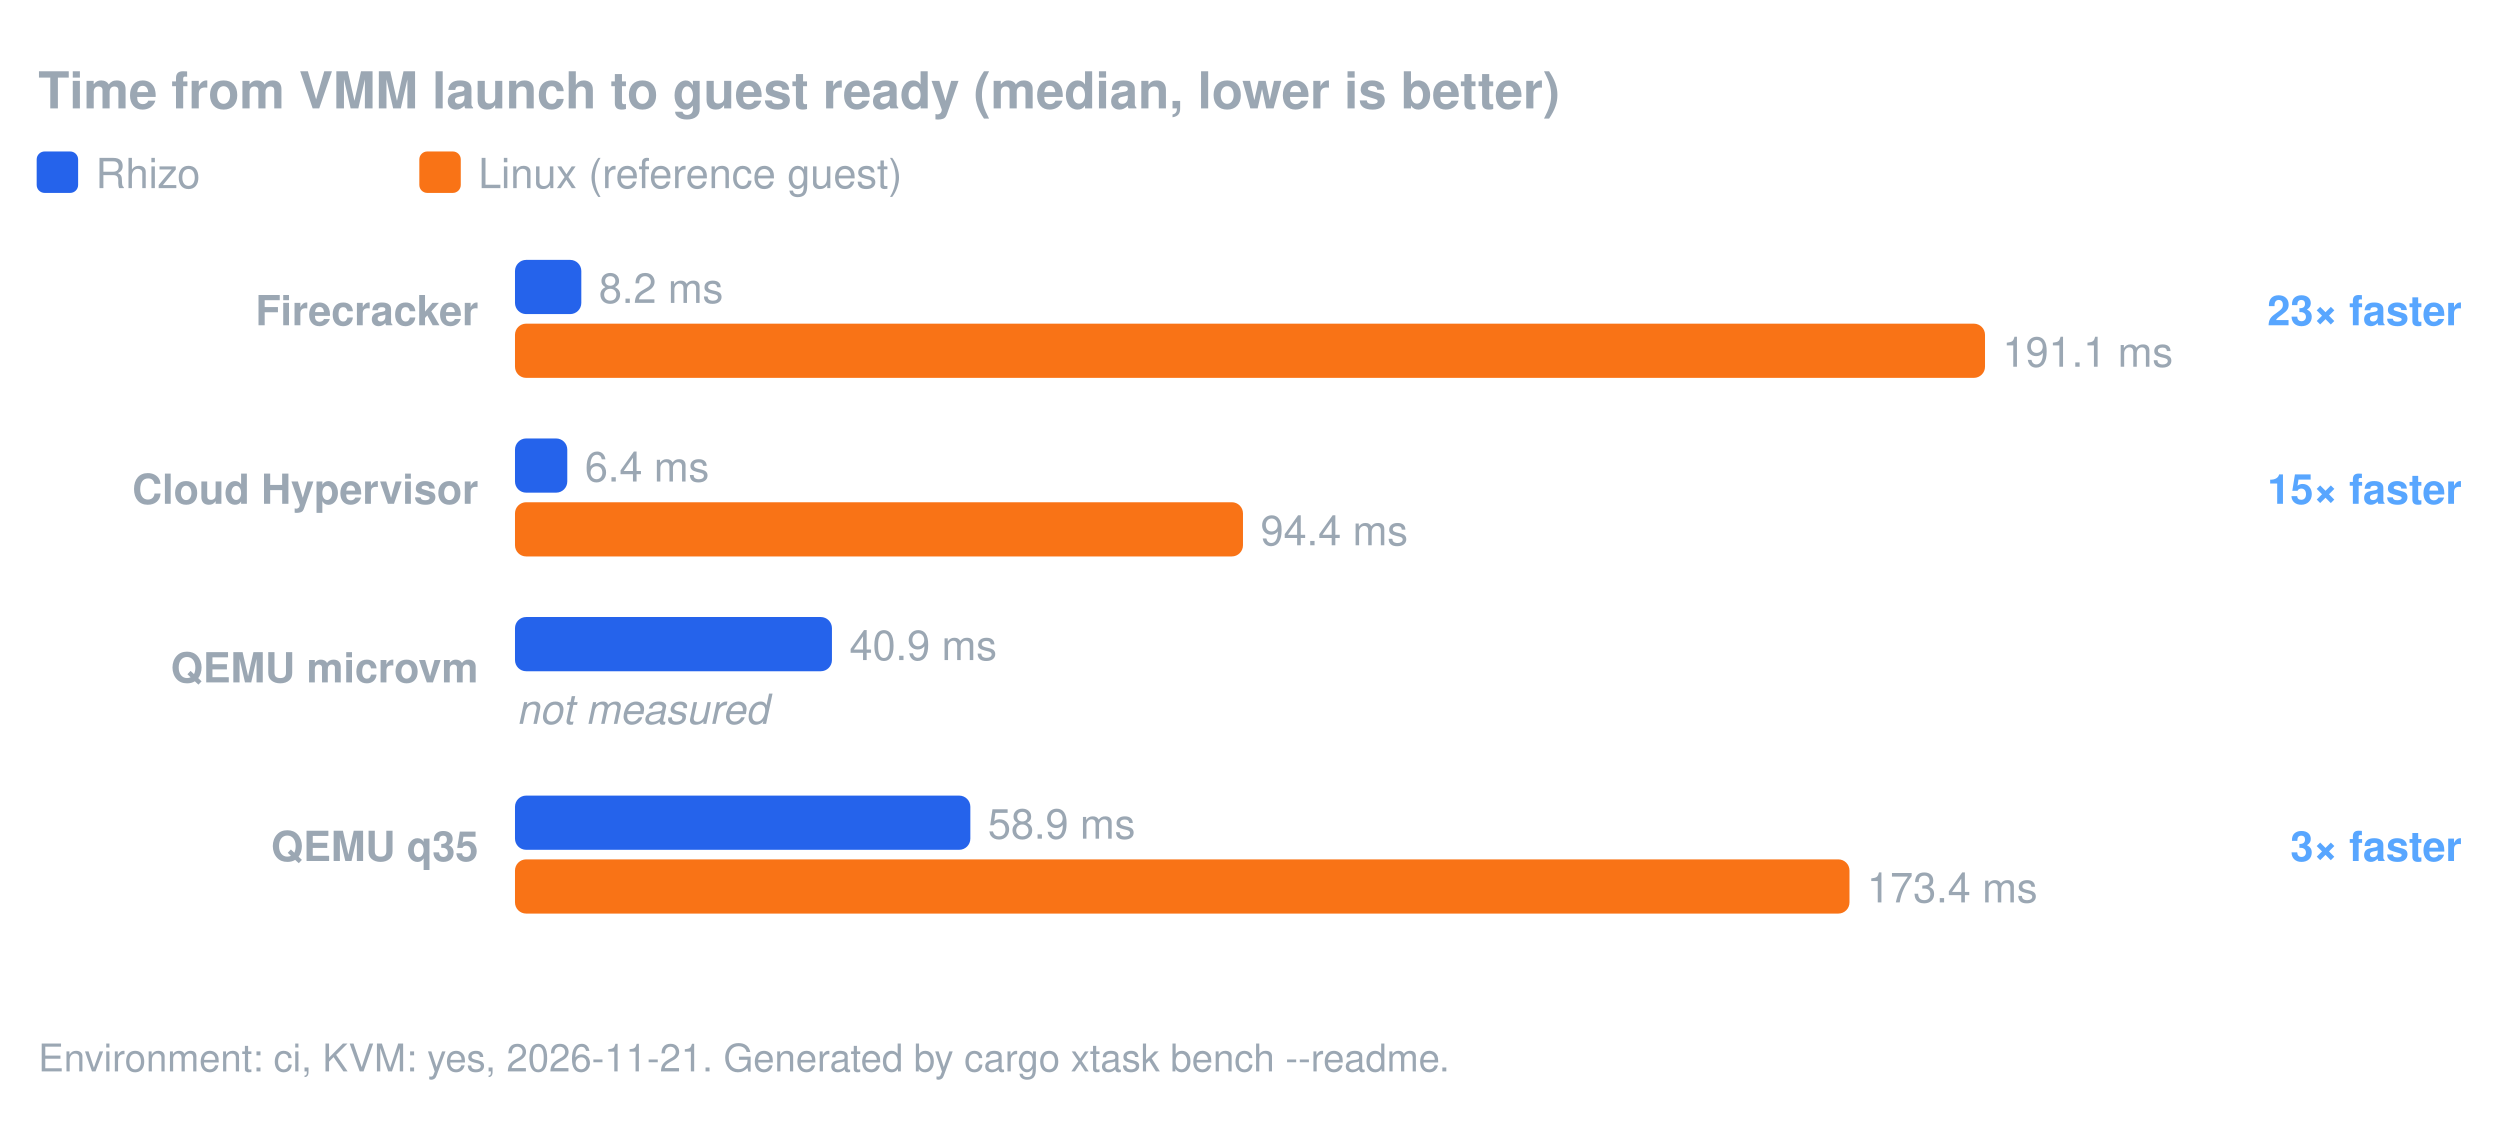
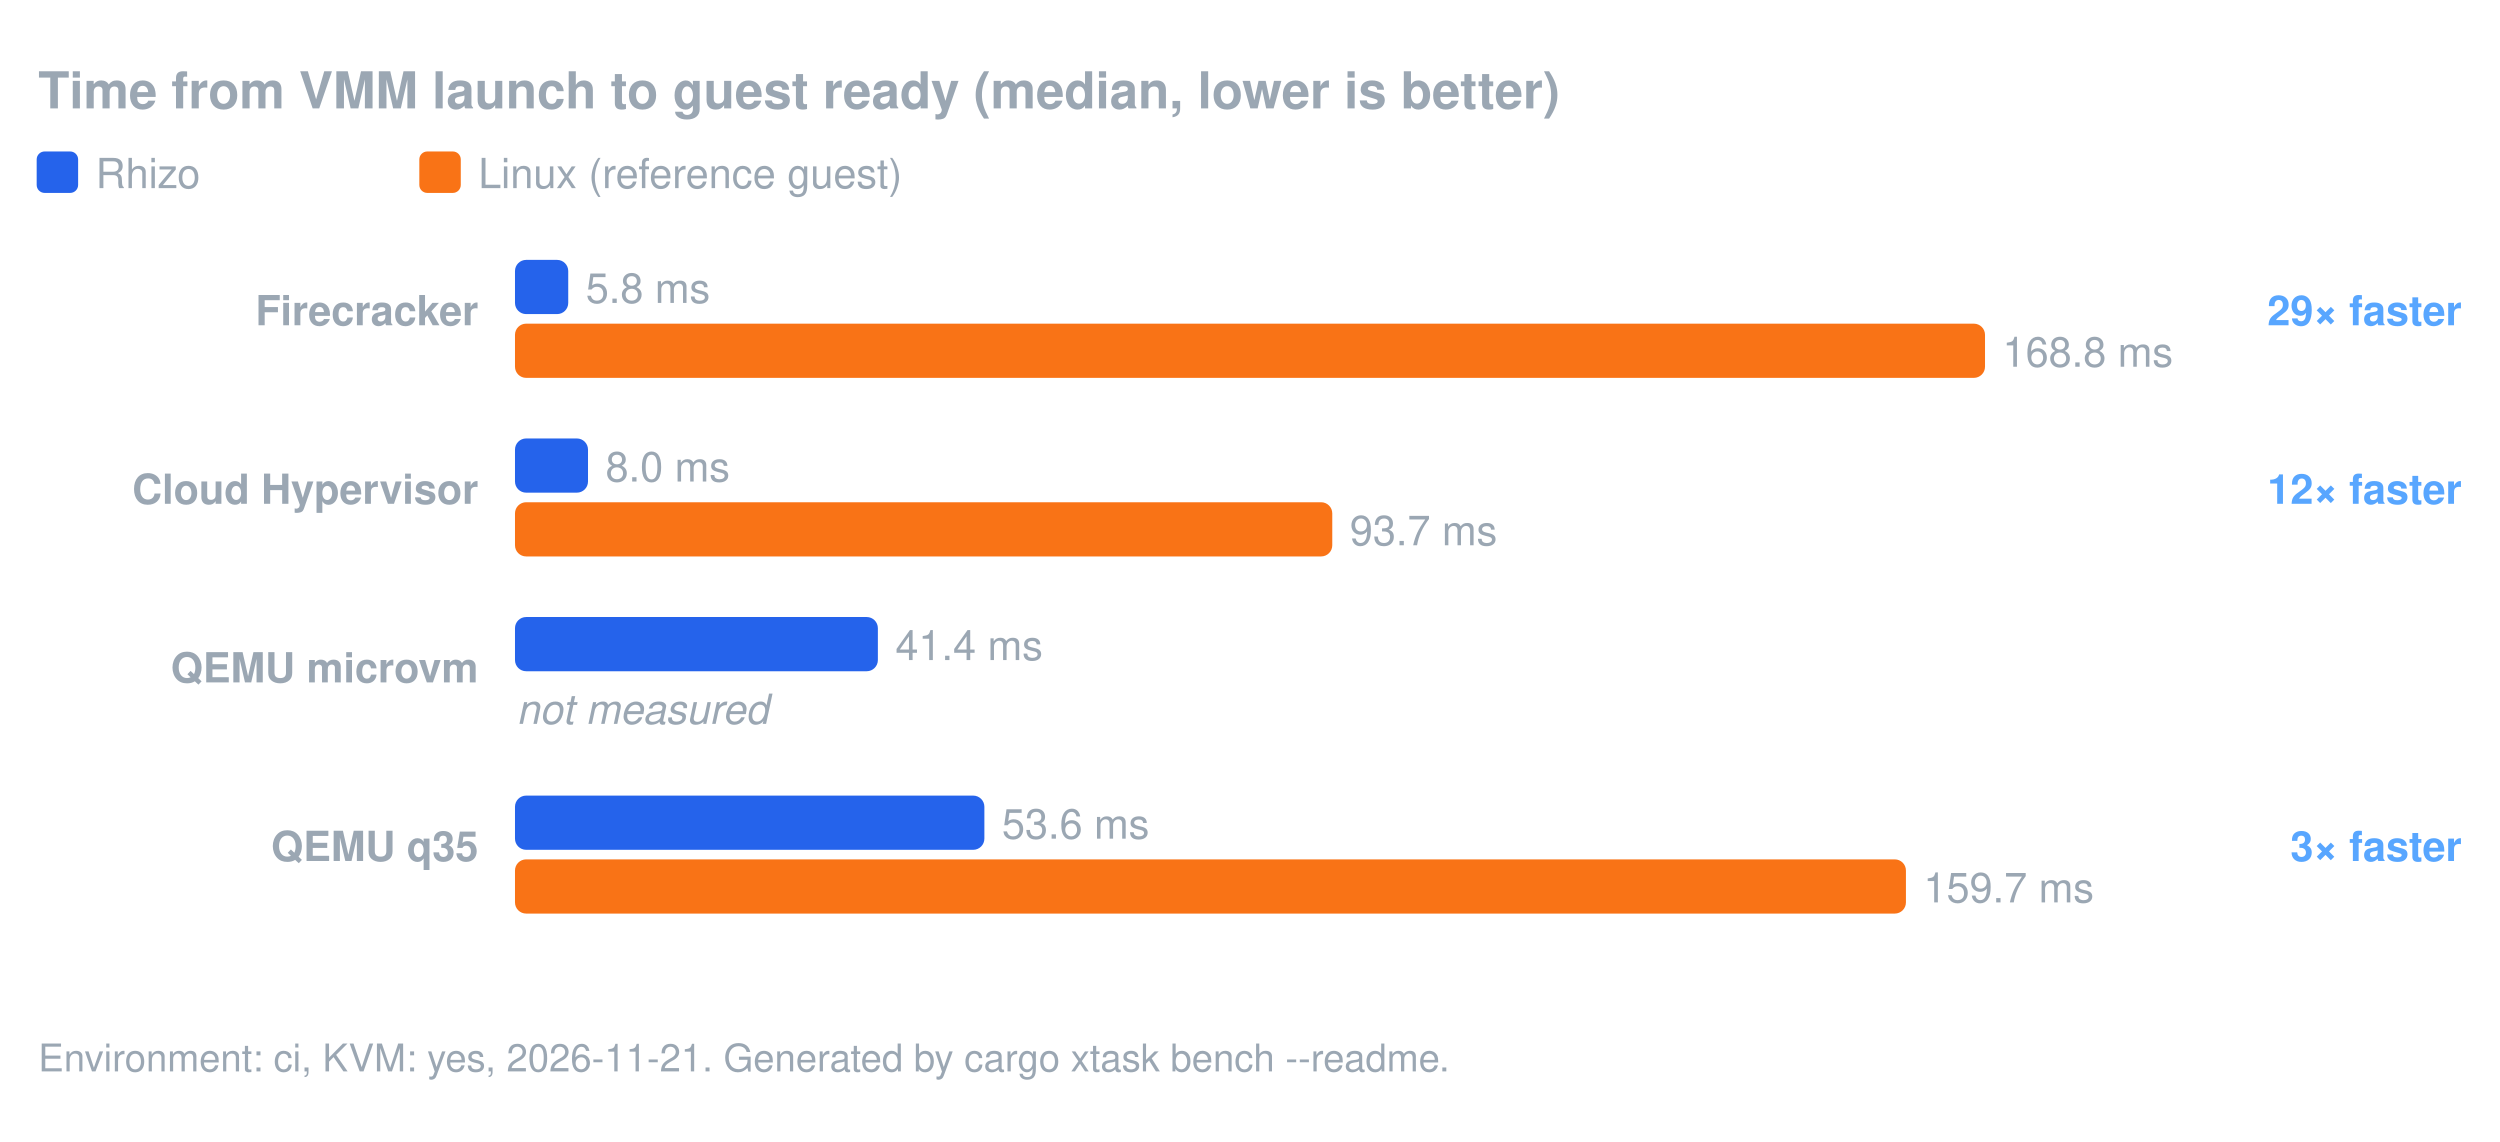
<svg xmlns="http://www.w3.org/2000/svg" width="784" height="358" viewBox="0 0 784 358" role="img" font-family="-apple-system, Segoe UI, Helvetica, Arial, sans-serif" font-size="13" fill="#9ba7b3">
  <text x="12" y="34" font-size="16" font-weight="600">Time from VMM launch to guest ready (median, lower is better)</text>
  <rect x="12" y="48" width="12" height="12" rx="2" fill="#2563eb" stroke="#2563eb" />
  <text x="30" y="59">Rhizo</text>
  <rect x="132" y="48" width="12" height="12" rx="2" fill="#f97316" stroke="#f97316" />
  <text x="150" y="59">Linux (reference guest)</text>
  <text x="150" y="102" text-anchor="end" font-weight="600">Firecracker</text>
-   <rect x="162" y="82" width="19.8" height="16" rx="3" fill="#2563eb" stroke="#2563eb" />
-   <text x="187.8" y="95.0">8.2 ms</text>
+   <rect x="162" y="82" width="15.7" height="16" rx="3" fill="#2563eb" stroke="#2563eb" />
+   <text x="183.7" y="95.0">5.8 ms</text>
  <rect x="162" y="102" width="460.0" height="16" rx="3" fill="#f97316" stroke="#f97316" />
-   <text x="628.0" y="115.0">191.1 ms</text>
-   <text x="772" y="102" text-anchor="end" font-weight="600" fill="#58a6ff">23× faster</text>
+   <text x="628.0" y="115.0">168.8 ms</text>
+   <text x="772" y="102" text-anchor="end" font-weight="600" fill="#58a6ff">29× faster</text>
  <text x="150" y="158" text-anchor="end" font-weight="600">Cloud Hypervisor</text>
-   <rect x="162" y="138" width="15.4" height="16" rx="3" fill="#2563eb" stroke="#2563eb" />
-   <text x="183.4" y="151.0">6.4 ms</text>
-   <rect x="162" y="158" width="227.3" height="16" rx="3" fill="#f97316" stroke="#f97316" />
-   <text x="395.3" y="171.0">94.4 ms</text>
-   <text x="772" y="158" text-anchor="end" font-weight="600" fill="#58a6ff">15× faster</text>
+   <rect x="162" y="138" width="21.9" height="16" rx="3" fill="#2563eb" stroke="#2563eb" />
+   <text x="189.9" y="151.0">8.0 ms</text>
+   <rect x="162" y="158" width="255.3" height="16" rx="3" fill="#f97316" stroke="#f97316" />
+   <text x="423.3" y="171.0">93.7 ms</text>
+   <text x="772" y="158" text-anchor="end" font-weight="600" fill="#58a6ff">12× faster</text>
  <text x="150" y="214" text-anchor="end" font-weight="600">QEMU microvm</text>
-   <rect x="162" y="194" width="98.4" height="16" rx="3" fill="#2563eb" stroke="#2563eb" />
-   <text x="266.4" y="207.0">40.9 ms</text>
+   <rect x="162" y="194" width="112.8" height="16" rx="3" fill="#2563eb" stroke="#2563eb" />
+   <text x="280.8" y="207.0">41.4 ms</text>
  <text x="162" y="227.0" font-style="italic">not measured</text>
  <text x="150" y="270" text-anchor="end" font-weight="600">QEMU q35</text>
-   <rect x="162" y="250" width="141.8" height="16" rx="3" fill="#2563eb" stroke="#2563eb" />
-   <text x="309.8" y="263.0">58.9 ms</text>
-   <rect x="162" y="270" width="417.5" height="16" rx="3" fill="#f97316" stroke="#f97316" />
-   <text x="585.5" y="283.0">173.4 ms</text>
+   <rect x="162" y="250" width="146.2" height="16" rx="3" fill="#2563eb" stroke="#2563eb" />
+   <text x="314.2" y="263.0">53.6 ms</text>
+   <rect x="162" y="270" width="435.2" height="16" rx="3" fill="#f97316" stroke="#f97316" />
+   <text x="603.2" y="283.0">159.7 ms</text>
  <text x="772" y="270" text-anchor="end" font-weight="600" fill="#58a6ff">3× faster</text>
  <text x="12" y="336" font-size="12">Environment: ci, KVM: yes, 2026-11-21. Generated by cargo xtask bench --readme.</text>
</svg>
